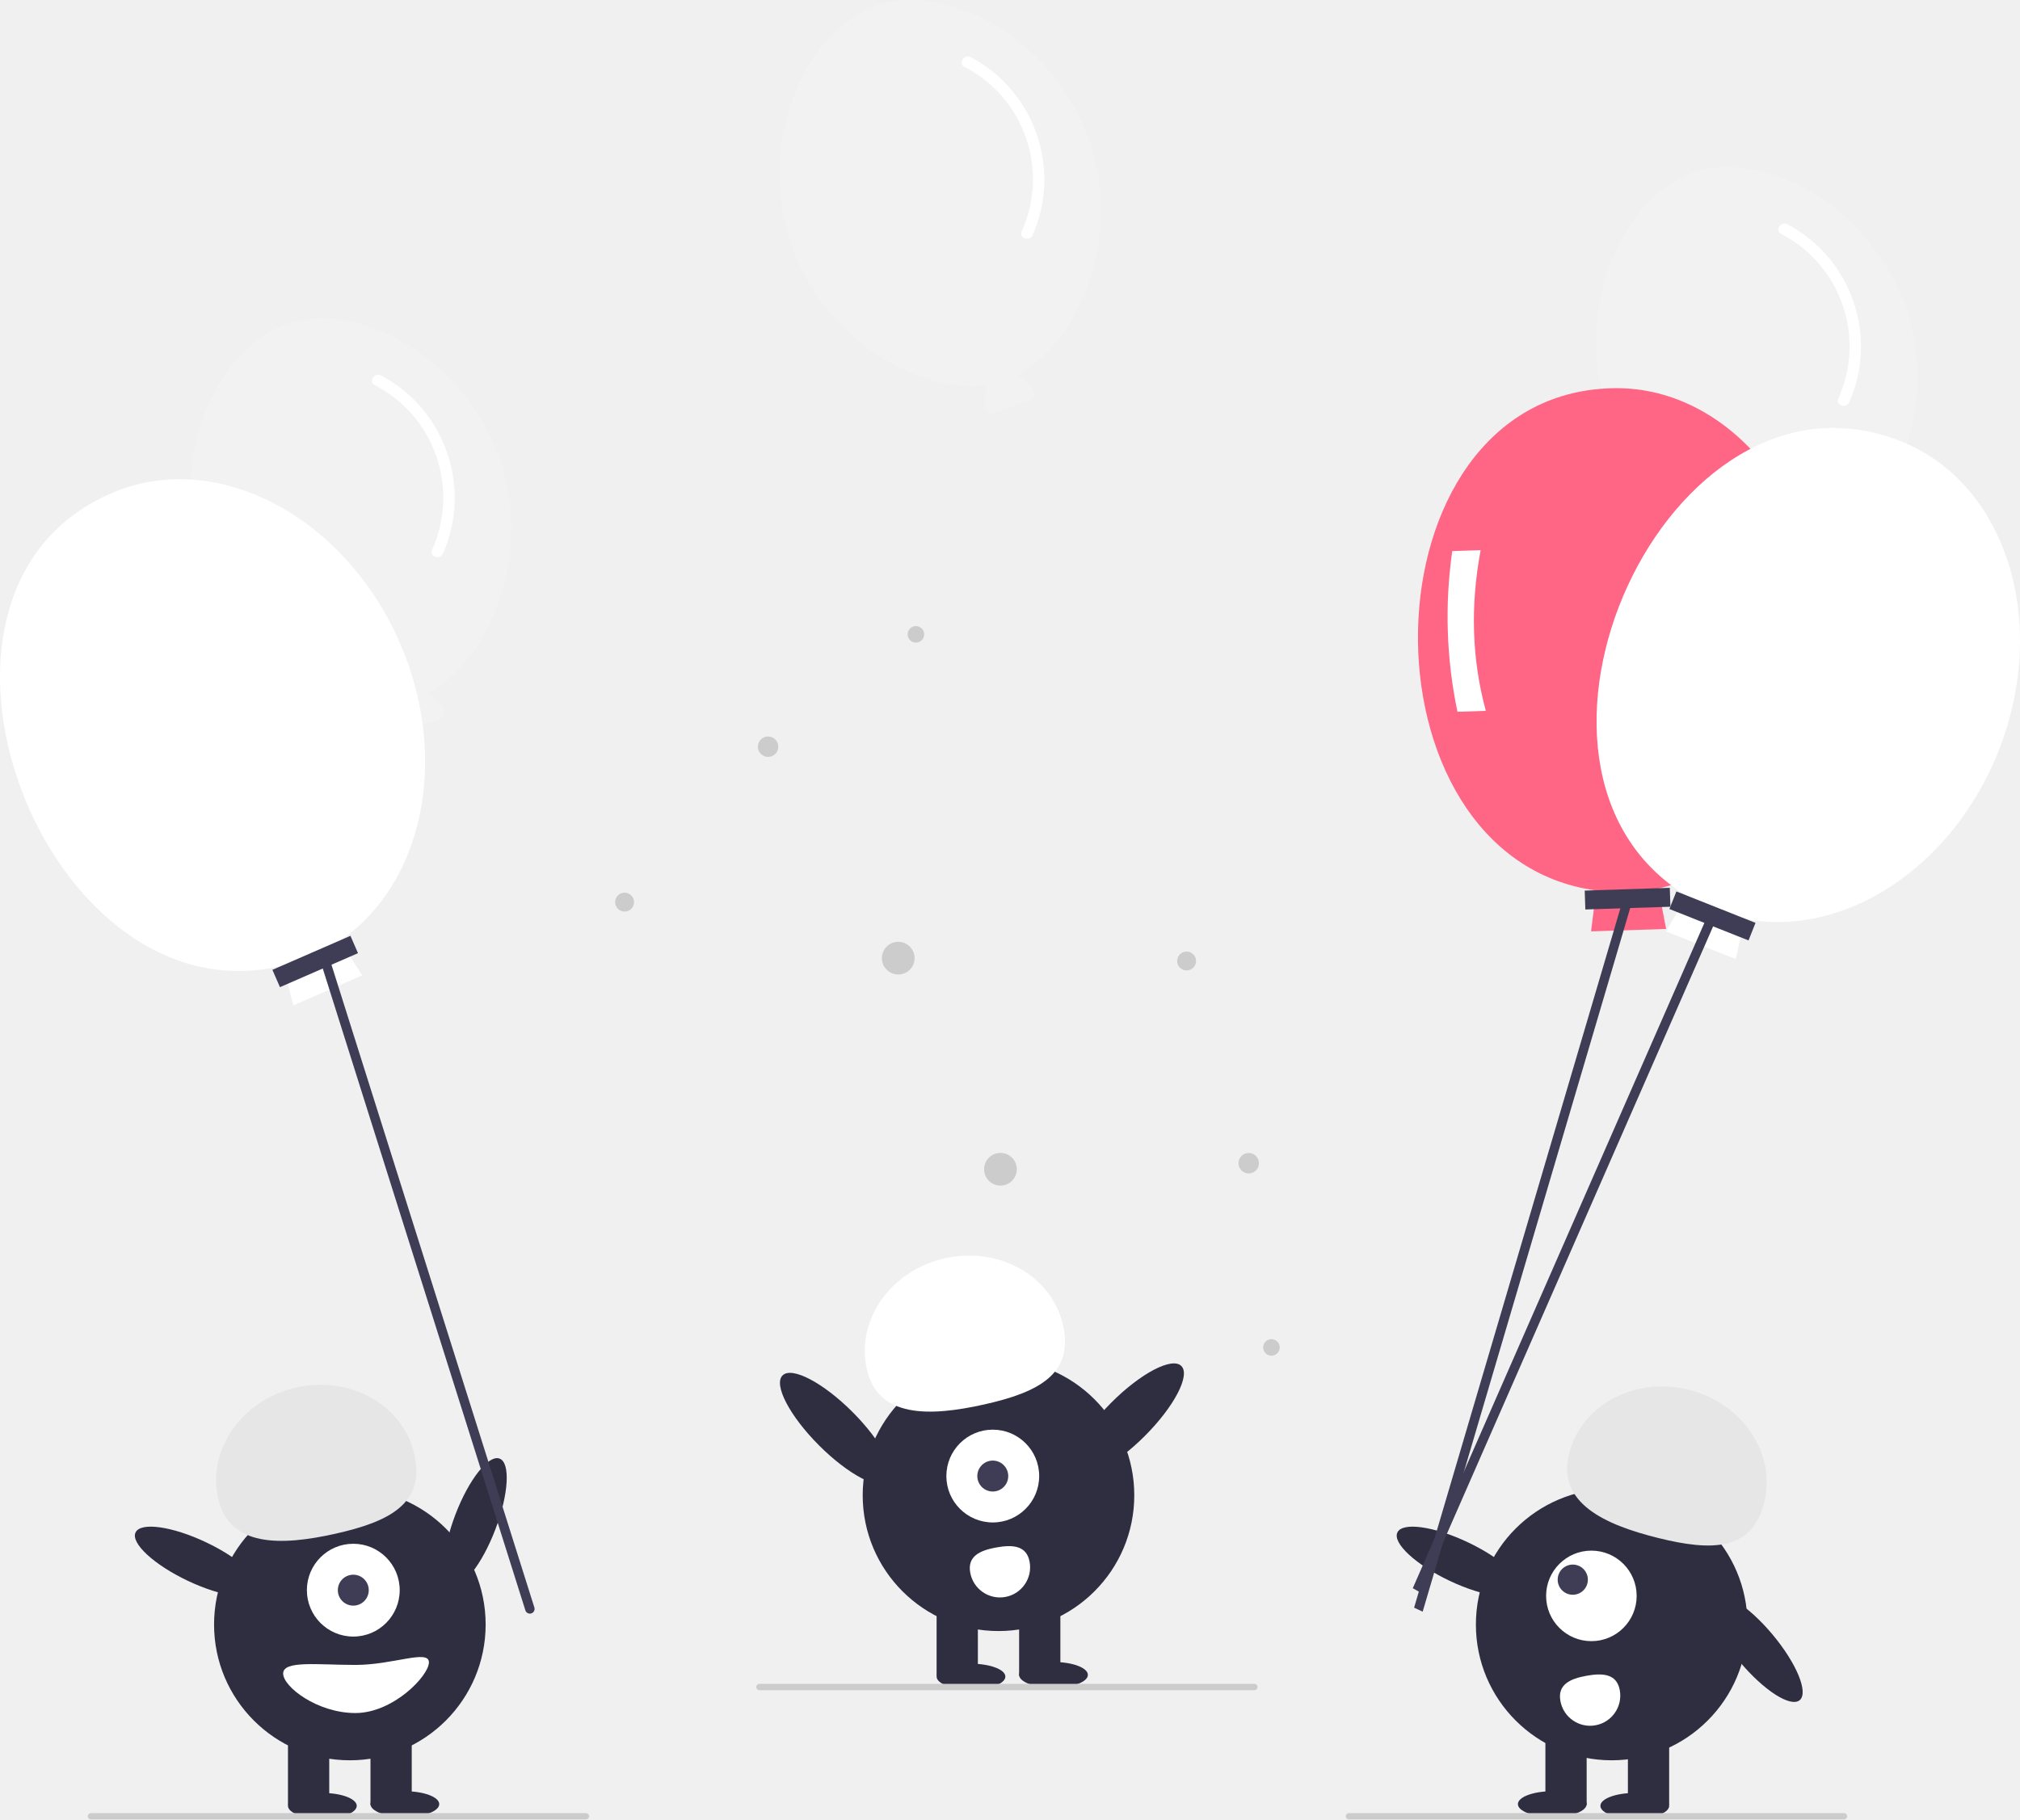
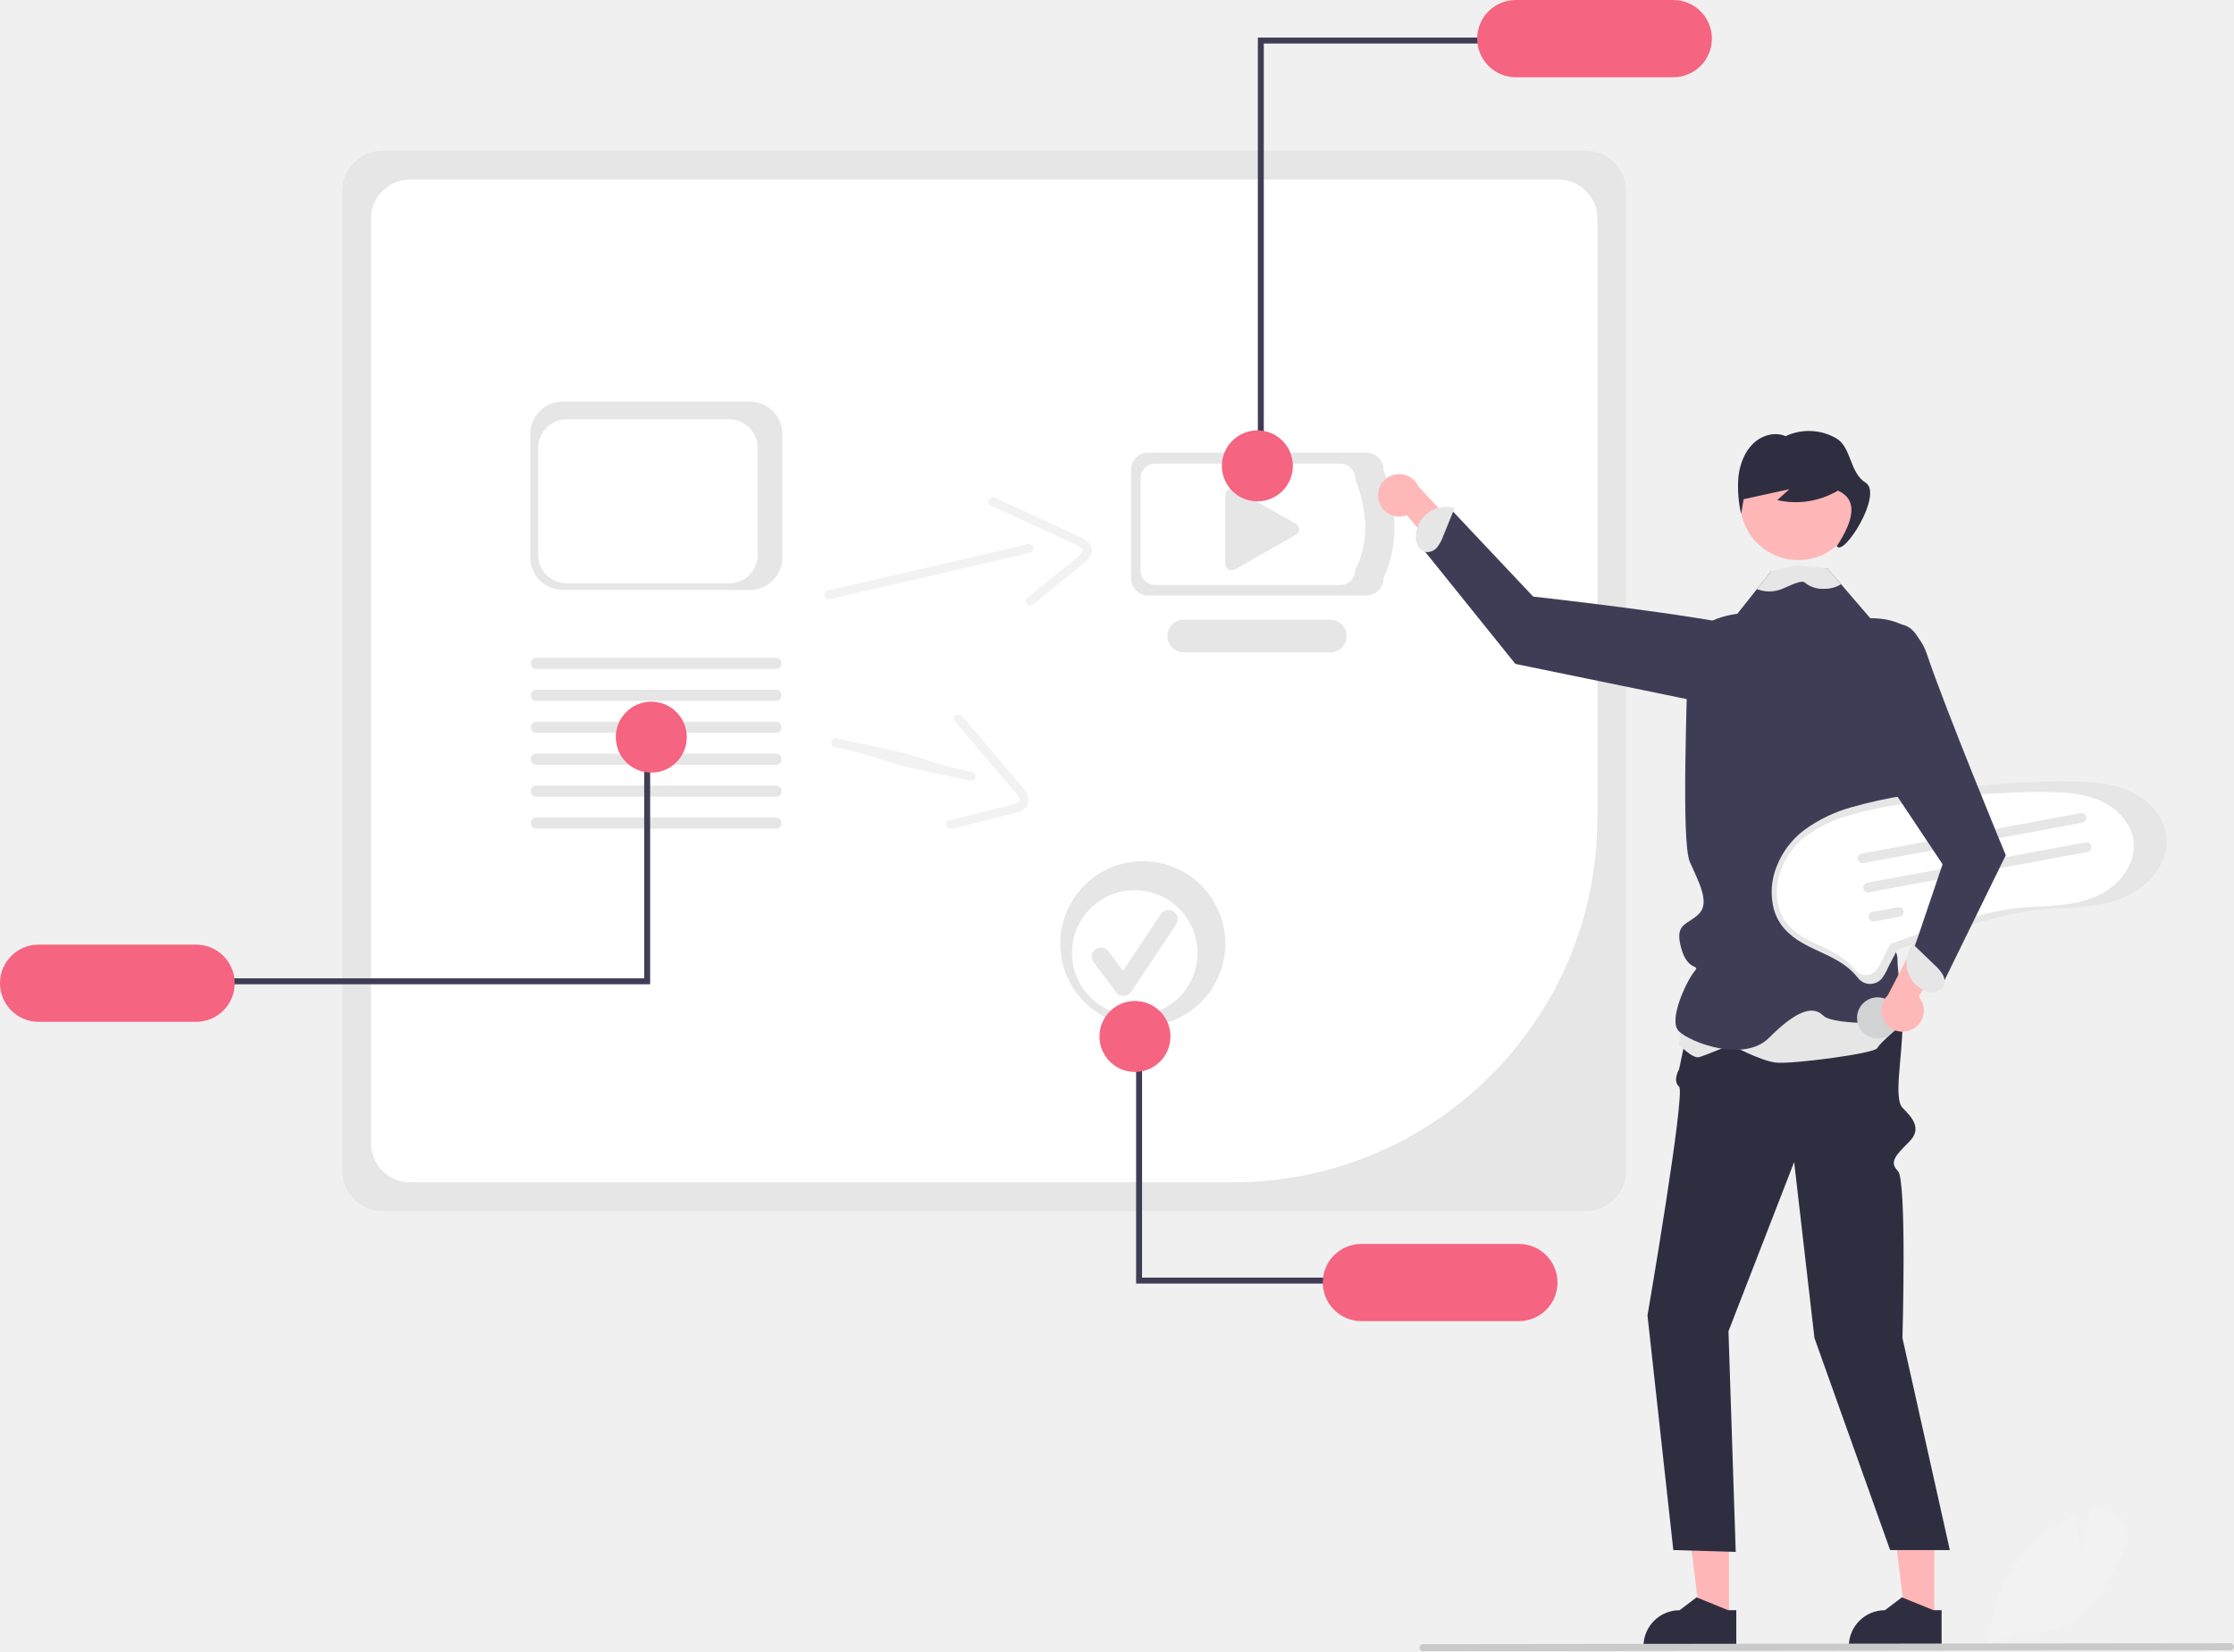
- <svg xmlns="http://www.w3.org/2000/svg" data-name="Layer 1" width="640.657" height="577.179" viewBox="0 0 640.657 577.179">
-   <path d="M438.404,307.821c-11.016-32.93-45.035-51.231-67.414-43.745s-38.538,42.574-27.522,75.504c10.197,30.48,41.094,48.077,62.349,44.937a2.411,2.411,0,0,0-.297.864l-.65,5.421a2.442,2.442,0,0,0,3.248,2.589l10.949-3.926a2.442,2.442,0,0,0,.863-4.063l-3.947-3.773a2.417,2.417,0,0,0-.462-.332C434.48,371.081,448.623,338.368,438.404,307.821Z" transform="translate(-279.6714 -161.4106)" fill="#f2f2f2" />
-   <path d="M398.524,283.594a40.17,40.17,0,0,1,18.177,52.252c-.947,2.157,2.537,3.291,3.478,1.148A43.923,43.923,0,0,0,400.556,280.546C398.49,279.451,396.443,282.491,398.524,283.594Z" transform="translate(-279.6714 -161.4106)" fill="#fff" />
-   <path d="M884.404,259.821c-11.016-32.93-45.035-51.231-67.414-43.745s-38.538,42.574-27.522,75.504c10.197,30.48,41.094,48.077,62.349,44.937a2.411,2.411,0,0,0-.297.864l-.65,5.421a2.442,2.442,0,0,0,3.248,2.589l10.949-3.926a2.442,2.442,0,0,0,.863-4.063l-3.947-3.773a2.417,2.417,0,0,0-.462-.332C880.48,323.081,894.623,290.368,884.404,259.821Z" transform="translate(-279.6714 -161.4106)" fill="#f2f2f2" />
-   <path d="M844.524,235.594a40.17,40.17,0,0,1,18.177,52.252c-.947,2.157,2.537,3.291,3.478,1.148A43.923,43.923,0,0,0,846.556,232.546C844.49,231.451,842.443,234.491,844.524,235.594Z" transform="translate(-279.6714 -161.4106)" fill="#fff" />
-   <path d="M625.404,206.821c-11.016-32.93-45.035-51.231-67.414-43.745s-38.538,42.574-27.522,75.504c10.197,30.48,41.094,48.077,62.349,44.937a2.411,2.411,0,0,0-.297.864l-.65,5.421a2.442,2.442,0,0,0,3.248,2.589l10.949-3.926a2.442,2.442,0,0,0,.863-4.063l-3.947-3.773a2.417,2.417,0,0,0-.462-.332C621.48,270.081,635.623,237.368,625.404,206.821Z" transform="translate(-279.6714 -161.4106)" fill="#f2f2f2" />
-   <path d="M585.524,182.594a40.17,40.17,0,0,1,18.177,52.252c-.947,2.157,2.537,3.291,3.478,1.148A43.923,43.923,0,0,0,587.556,179.546C585.49,178.451,583.443,181.491,585.524,182.594Z" transform="translate(-279.6714 -161.4106)" fill="#fff" />
-   <circle cx="290.482" cy="201.238" r="2.624" fill="#ccc" />
-   <circle cx="284.889" cy="303.957" r="5.185" fill="#ccc" />
-   <circle cx="198.093" cy="286.182" r="2.996" fill="#ccc" />
-   <circle cx="243.606" cy="236.88" r="3.244" fill="#ccc" />
-   <circle cx="403.25" cy="427.447" r="2.624" fill="#ccc" />
-   <circle cx="317.301" cy="370.922" r="5.185" fill="#ccc" />
-   <circle cx="376.339" cy="304.862" r="2.996" fill="#ccc" />
-   <circle cx="396.04" cy="369.002" r="3.244" fill="#ccc" />
-   <ellipse cx="836.635" cy="684.242" rx="6.76" ry="21.534" transform="translate(-523.772 535.2876) rotate(-39.93837)" fill="#2f2e41" />
-   <circle cx="511.156" cy="515.353" r="43.067" fill="#2f2e41" />
-   <rect x="516.301" y="549.153" width="13.084" height="23.442" fill="#2f2e41" />
-   <rect x="490.134" y="549.153" width="13.084" height="23.442" fill="#2f2e41" />
-   <ellipse cx="518.482" cy="572.867" rx="10.903" ry="4.089" fill="#2f2e41" />
-   <ellipse cx="492.315" cy="572.322" rx="10.903" ry="4.089" fill="#2f2e41" />
-   <path d="M777.305,622.627c3.846-15.487,20.821-24.601,37.915-20.356s27.834,20.24,23.989,35.727-16.604,15.537-33.698,11.292S773.459,638.114,777.305,622.627Z" transform="translate(-279.6714 -161.4106)" fill="#e6e6e6" />
-   <ellipse cx="742.32" cy="656.78" rx="6.76" ry="21.534" transform="translate(-448.8766 884.6265) rotate(-64.62574)" fill="#2f2e41" />
-   <circle cx="504.718" cy="506.266" r="14.359" fill="#fff" />
-   <circle cx="498.816" cy="501.119" r="4.786" fill="#3f3d56" />
-   <path d="M793.397,697.591a9.572,9.572,0,0,1-18.835,3.429h0l-.003-.018c-.942-5.202,3.08-7.043,8.283-7.985S792.455,692.389,793.397,697.591Z" transform="translate(-279.6714 -161.4106)" fill="#fff" />
-   <ellipse cx="430.438" cy="644.241" rx="21.534" ry="6.76" transform="translate(-604.694 654.8872) rotate(-69.08217)" fill="#2f2e41" />
-   <circle cx="110.959" cy="515.353" r="43.067" fill="#2f2e41" />
-   <rect x="91.334" y="549.153" width="13.084" height="23.442" fill="#2f2e41" />
-   <rect x="117.501" y="549.153" width="13.084" height="23.442" fill="#2f2e41" />
-   <ellipse cx="102.237" cy="572.867" rx="10.903" ry="4.089" fill="#2f2e41" />
-   <ellipse cx="128.404" cy="572.322" rx="10.903" ry="4.089" fill="#2f2e41" />
-   <circle cx="112.049" cy="504.45" r="14.719" fill="#fff" />
-   <circle cx="112.049" cy="504.45" r="4.906" fill="#3f3d56" />
-   <path d="M348.854,636.712c-3.477-15.574,7.639-31.31,24.829-35.149s33.944,5.675,37.422,21.249-7.915,21.318-25.105,25.156S352.331,652.286,348.854,636.712Z" transform="translate(-279.6714 -161.4106)" fill="#e6e6e6" />
-   <ellipse cx="342.122" cy="656.78" rx="6.76" ry="21.534" transform="translate(-677.5776 523.0371) rotate(-64.62574)" fill="#2f2e41" />
-   <path d="M369.476,692.3c0,4.215,10.853,12.539,22.897,12.539s23.335-11.867,23.335-16.082-11.292.818-23.335.818S369.476,688.085,369.476,692.3Z" transform="translate(-279.6714 -161.4106)" fill="#fff" />
-   <circle cx="316.678" cy="474.353" r="43.067" fill="#2f2e41" />
-   <rect x="297.053" y="508.153" width="13.084" height="23.442" fill="#2f2e41" />
-   <rect x="323.22" y="508.153" width="13.084" height="23.442" fill="#2f2e41" />
-   <ellipse cx="307.956" cy="531.867" rx="10.903" ry="4.089" fill="#2f2e41" />
-   <ellipse cx="334.123" cy="531.322" rx="10.903" ry="4.089" fill="#2f2e41" />
-   <path d="M554.573,595.712c-3.477-15.574,7.639-31.31,24.829-35.149s33.944,5.675,37.422,21.249-7.915,21.318-25.105,25.156S558.05,611.286,554.573,595.712Z" transform="translate(-279.6714 -161.4106)" fill="#ffffff" />
-   <ellipse cx="637.453" cy="611.642" rx="23.892" ry="7.501" transform="translate(-525.455 468.8236) rotate(-45.0221)" fill="#2f2e41" />
-   <ellipse cx="544.748" cy="614.642" rx="7.501" ry="23.892" transform="translate(-554.717 403.4929) rotate(-44.9779)" fill="#2f2e41" />
-   <path d="M858.178,362.432c-1.43-44.16-31.675-79.016-67.555-77.855-79.853,2.366-81.803,148.801-4.707,159.32l-1.632,12.975,23.811-.771-2.468-12.843C836.64,436.404,859.474,402.468,858.178,362.432Z" transform="translate(-279.6714 -161.4106)" fill="#ff6584" />
-   <path d="M750.914,386.915l-8.995.291a146.494,146.494,0,0,1-1.65-50.973l8.995-.291Q744.28,362.567,750.914,386.915Z" transform="translate(-279.6714 -161.4106)" fill="#fff" />
-   <rect x="782.366" y="443.492" width="27" height="6" transform="translate(-293.7025 -135.4236) rotate(-1.85434)" fill="#3f3d56" />
-   <polygon points="451.208 511.273 448.491 510.001 515.303 283.429 518.02 284.702 451.208 511.273" fill="#3f3d56" />
-   <path d="M913.476,399.774c16.316-41.06,2.499-85.092-30.862-98.349-74.16-29.705-134.4,103.779-67.912,144.198l-6.676,11.245,22.139,8.798,2.863-12.76C864.201,459,898.683,436.999,913.476,399.774Z" transform="translate(-279.6714 -161.4106)" fill="#ffffff" />
-   <path d="M805.355,379.406l-8.364-3.324a146.494,146.494,0,0,1,18.834-47.395l8.364,3.324Q808.991,354.434,805.355,379.406Z" transform="translate(-279.6714 -161.4106)" fill="#fff" />
-   <rect x="819.789" y="438.474" width="6" height="27" transform="translate(-180.7564 888.2823) rotate(-68.32812)" fill="#3f3d56" />
-   <polygon points="450.68 505.309 448.073 503.825 541.351 290.957 543.958 292.44 450.68 505.309" fill="#3f3d56" />
-   <path d="M406.464,365.285c-17.653-40.503-58.641-61.71-91.55-47.367-73.322,31.718-21.001,168.501,54.522,149.774l3.28,12.66,21.839-9.518-7.041-11.02C413.797,441.979,422.468,402.006,406.464,365.285Z" transform="translate(-279.6714 -161.4106)" fill="#ffffff" />
-   <path d="M315.849,427.687l-8.25,3.596a146.494,146.494,0,0,1-20.377-46.752l8.25-3.596Q300.684,407.516,315.849,427.687Z" transform="translate(-279.6714 -161.4106)" fill="#fff" />
-   <rect x="366.14" y="463.426" width="27" height="6" transform="translate(-434.4103 29.11894) rotate(-23.54967)" fill="#3f3d56" />
-   <path d="M448.083,673.263h0a1.5,1.5,0,0,1-1.817-1.095L381.059,465.552l2.912-.722,65.207,206.616A1.5,1.5,0,0,1,448.083,673.263Z" transform="translate(-279.6714 -161.4106)" fill="#3f3d56" />
-   <path d="M465.51,738.589h-157a1,1,0,0,1,0-2h157a1,1,0,0,1,0,2Z" transform="translate(-279.6714 -161.4106)" fill="#ccc" />
-   <path d="M864.51,738.589h-157a1,1,0,0,1,0-2h157a1,1,0,0,1,0,2Z" transform="translate(-279.6714 -161.4106)" fill="#ccc" />
-   <path d="M677.51,697.589h-157a1,1,0,0,1,0-2h157a1,1,0,0,1,0,2Z" transform="translate(-279.6714 -161.4106)" fill="#ccc" />
-   <circle cx="314.866" cy="468.25" r="14.719" fill="#fff" />
-   <circle cx="314.866" cy="468.25" r="4.906" fill="#3f3d56" />
-   <path d="M606.222,656.883a9.572,9.572,0,0,1-18.835,3.429h0l-.003-.018c-.942-5.202,3.08-7.043,8.283-7.985S605.281,651.681,606.222,656.883Z" transform="translate(-279.6714 -161.4106)" fill="#fff" />
+ <svg xmlns="http://www.w3.org/2000/svg" data-name="Layer 1" width="751.951" height="555.868" viewBox="0 0 751.951 555.868">
+   <path d="M757.765,579.763H352.83a13.625,13.625,0,0,1-13.609-13.609V236.431a13.625,13.625,0,0,1,13.609-13.609H757.765a13.625,13.625,0,0,1,13.609,13.609V566.154A13.625,13.625,0,0,1,757.765,579.763Z" transform="translate(-224.0247 -172.0659)" fill="#e6e6e6" />
+   <path d="M362.011,232.509a13.124,13.124,0,0,0-13.109,13.109V556.975a13.124,13.124,0,0,0,13.109,13.108H639.174a122.66,122.66,0,0,0,122.521-122.521V245.618a13.124,13.124,0,0,0-13.109-13.109Z" transform="translate(-224.0247 -172.0659)" fill="#fff" />
+   <path d="M683.925,372.54H610.5a5.782,5.782,0,0,1-5.776-5.776V330.219a5.782,5.782,0,0,1,5.776-5.776h73.424a5.782,5.782,0,0,1,5.776,5.776c4.543,12.932,5.189,25.221,0,36.545A5.782,5.782,0,0,1,683.925,372.54Z" transform="translate(-224.0247 -172.0659)" fill="#e6e6e6" />
+   <path d="M675.226,369.008H612.845a4.913,4.913,0,0,1-4.907-4.907V333.052a4.913,4.913,0,0,1,4.907-4.907h62.382a4.913,4.913,0,0,1,4.907,4.907c4.21,11.058,4.887,21.521,0,31.049A4.913,4.913,0,0,1,675.226,369.008Z" transform="translate(-224.0247 -172.0659)" fill="#fff" />
+   <path d="M671.862,391.683H622.4a5.488,5.488,0,0,1-.02-10.975h49.482a5.488,5.488,0,0,1,0,10.975Z" transform="translate(-224.0247 -172.0659)" fill="#e6e6e6" />
+   <path d="M638.606,336.528a2.153,2.153,0,0,0-2.146,2.149v23.261a2.145,2.145,0,0,0,3.208,1.864l20.531-11.707a2.144,2.144,0,0,0-.01-3.733l-20.53-11.555A2.142,2.142,0,0,0,638.606,336.528Z" transform="translate(-224.0247 -172.0659)" fill="#e6e6e6" />
+   <path d="M938.139,683.43a9.168,9.168,0,0,0-9.789-3.129l-.384.114-3.447,13.459c-.516-2.006-1.622-6.534-2.318-10.966l-.06-.366-.342.15a46.75,46.75,0,0,0-10.084,6.078A48.361,48.361,0,0,0,893.631,725.188l-.006.258-.006.162.456-.162,9.795-3.501a29.241,29.241,0,0,0,23.578-8.792c3.958-4.174,6.672-9.543,9.297-14.738.769-1.513,1.555-3.075,2.36-4.576A9.319,9.319,0,0,0,938.139,683.43Z" transform="translate(-224.0247 -172.0659)" fill="#f2f2f2" />
+   <path d="M687.995,340.212a7.098,7.098,0,0,0,9.517,5.28l29.275,34.056,3.706-12.572-29.023-31.157a7.136,7.136,0,0,0-13.474,4.393Z" transform="translate(-224.0247 -172.0659)" fill="#ffb8b8" />
+   <polygon points="581.955 545.239 572.267 545.239 567.658 507.87 581.957 507.87 581.955 545.239" fill="#ffb6b6" />
+   <path d="M805.721,714.141l-10.344-4.207-.296-.122-5.711,4.329a12.161,12.161,0,0,0-12.159,12.159v.395h31.237V714.141Z" transform="translate(-224.0247 -172.0659)" fill="#2f2e41" />
+   <polygon points="651.067 545.239 641.379 545.239 636.77 507.87 651.069 507.87 651.067 545.239" fill="#ffb6b6" />
+   <path d="M874.833,714.141l-10.344-4.207-.296-.122-5.711,4.329a12.161,12.161,0,0,0-12.159,12.159v.395h31.237V714.141Z" transform="translate(-224.0247 -172.0659)" fill="#2f2e41" />
+   <path d="M852.226,494.155s12.152,12.642,12.152,23.029-3.038,24.65,0,27.772,6.835,6.919,2.278,11.476-6.835,6.835-3.797,9.873,1.519,56.201,1.519,56.201L880.327,693.897H860.234l-25.475-71.391-6.835-59.239-22.105,56.96,2.441,74.282-21.006-.613-8.695-78.985s12.911-75.134,10.633-77.06,0-5.813,0-5.813l6.076-28.77Z" transform="translate(-224.0247 -172.0659)" fill="#2f2e41" />
+   <path d="M828.435,404.522s4.132-16.282-14.904-20.95-73.449-10.665-73.449-10.665l-27.499-29.18-9.318,13.532,30.827,38.308,73.043,15.003Z" transform="translate(-224.0247 -172.0659)" fill="#3f3d56" />
+   <path d="M707.794,356.262a12.889,12.889,0,0,0,1.979-3.665l3.944-9.69-1.024-.043a10.23,10.23,0,0,0-12.095,9.316,6.661,6.661,0,0,0,.644,3.621,3.947,3.947,0,0,0,2.891,2.12A4.364,4.364,0,0,0,707.794,356.262Z" transform="translate(-224.0247 -172.0659)" fill="#e6e6e6" />
+   <path d="M791.388,507.149l-2.278,16.516s4.557,4.894,6.835,4.282,10.633-4.173,10.633-4.173,9.873,5.396,15.189,6.008,33.417-3.059,34.176-4.894,9.587-9.019,9.587-9.019l-3.511-20.955Z" transform="translate(-224.0247 -172.0659)" fill="#e6e6e6" />
+   <path d="M865.383,449.369s-1.929,15.926-.41,17.392c1.519,1.458-1.519,10.686-4.557,16.762s2.278,6.835,2.278,11.392,2.278,21.265,2.278,21.265-23.544,1.519-27.341-2.278-9.873-.759-18.227,7.595-26.498,1.519-30.295-2.278,2.954-17.468,5.233-20.118-2.195.418-4.473-7.982,2.195-7.595,5.992-11.392,0-10.633-3.038-17.468-.759-57.72-.759-69.871,16.708-13.671,16.708-13.671l6.615-8.316,4.861-6.114,9.524-.38.251-.008,9.212-.372,4.473,5.21,9.873,11.498,11.392,2.278c9.114,3.038,6.835,22.025,6.835,22.025Z" transform="translate(-224.0247 -172.0659)" fill="#3f3d56" />
+   <circle cx="605.277" cy="169.023" r="19.522" fill="#ffb6b6" />
+   <path d="M851.938,334.521c-5.37-3.293-4.682-11.903-9.855-14.91a18.424,18.424,0,0,0-17.032-.715c-3.644-1.559-8.01-.315-10.925,2.5s-4.493,6.968-4.959,11.145a41.705,41.705,0,0,0,.894,12.526q.434-2.475.869-4.949l15.39-3.364q-2.044,1.836-4.087,3.672a27.956,27.956,0,0,0,20.437-3.196c6.7,3.004,5.486,9.749-.396,18.701C844.551,359.729,858.056,338.274,851.938,334.521Z" transform="translate(-224.0247 -172.0659)" fill="#2f2e41" />
+   <path d="M843.708,368.736a1.542,1.542,0,0,1-.137.099,10.227,10.227,0,0,1-5.324,1.443,9.414,9.414,0,0,1-6.782-2.127c-.995-.942-4.952,1.048-7.549,2.149a11.46,11.46,0,0,1-8.529.099l4.861-6.114,8.011-1.776h2l8.976,1.017Z" transform="translate(-224.0247 -172.0659)" fill="#e6e6e6" />
+   <path d="M974.791,727.627l-271.75.307a1.191,1.191,0,1,1-.012-2.381h.012l271.75-.307a1.191,1.191,0,0,1,0,2.381Z" transform="translate(-224.0247 -172.0659)" fill="#cacaca" />
+   <polygon points="425.383 155.694 423.383 155.694 423.383 12.651 502.04 12.651 502.04 14.651 425.383 14.651 425.383 155.694" fill="#3f3d56" />
+   <path d="M787.237,172.066h-53a13,13,0,1,0,0,26h53a13,13,0,0,0,0-26Z" transform="translate(-224.0247 -172.0659)" fill="#f56481" />
+   <circle cx="423.223" cy="156.834" r="11.946" fill="#f56481" />
+   <path d="M503.297,373.788,555.703,361.661l15.042-3.481c1.882-.435,1.1-3.332-.782-2.897l-52.406,12.127-15.043,3.481c-1.882.435-1.1,3.332.782,2.897Z" transform="translate(-224.0247 -172.0659)" fill="#f2f2f2" />
+   <path d="M557.413,342.206l28.055,12.905a9.289,9.289,0,0,1,2.655,1.437c.774.758.211,1.488-.421,2.149a63.263,63.263,0,0,1-5.971,4.929l-11.952,9.717c-1.5,1.22.617,3.348,2.103,2.14l10.41-8.463,5.205-4.232c1.475-1.199,3.27-2.422,3.862-4.332,1.245-4.013-3.668-5.608-6.399-6.864l-12.217-5.62L558.94,339.623c-1.74-.8-3.281,1.776-1.528,2.583Z" transform="translate(-224.0247 -172.0659)" fill="#f2f2f2" />
+   <path d="M944.566,440.449c-4.998-3.389-11.07-4.648-17.005-5.075a182.41,182.41,0,0,0-20.252.024q-10.51.416-20.977,1.521-10.452,1.106-20.817,2.899a153.828,153.828,0,0,0-18.331,4.012,49.195,49.195,0,0,0-15.852,7.655,28.072,28.072,0,0,0-9.315,12.325,22.891,22.891,0,0,0-.899,14.456,17.234,17.234,0,0,0,3.408,6.331,23.744,23.744,0,0,0,6.348,5.026c4.958,2.831,10.576,4.533,15.06,8.158a21.29,21.29,0,0,1,3.215,3.197,5.835,5.835,0,0,0,2.583,2.032,5.275,5.275,0,0,0,5.668-1.459,19.189,19.189,0,0,0,2.231-3.966l2.366-4.564a6.382,6.382,0,0,1,.591-1.141c.177-.211-.14.004-.079-.051.033-.031.102-.03.14-.054a3.427,3.427,0,0,1,.611-.234q3.282-1.251,6.594-2.425c8.149-2.904,16.397-5.581,24.774-7.75a119.875,119.875,0,0,1,13.096-2.74c5.716-.814,11.518-.72,17.26-1.276,6.182-.599,12.56-1.85,17.862-5.254a23.193,23.193,0,0,0,9.602-11.493,16.08,16.08,0,0,0,.801-7.116C952.56,448.052,949.01,443.462,944.566,440.449Z" transform="translate(-224.0247 -172.0659)" fill="#e6e6e6" />
+   <path d="M934.337,443.503c-4.517-3.062-10.004-4.2-15.367-4.586a164.839,164.839,0,0,0-18.301.022q-9.497.376-18.956,1.374-9.445 1-18.811,2.62a139.01,139.01,0,0,0-16.565,3.626A44.456,44.456,0,0,0,832.011,453.476a25.368,25.368,0,0,0-8.418,11.138,20.686,20.686,0,0,0-.813,13.063,15.574,15.574,0,0,0,3.079,5.721,21.457,21.457,0,0,0,5.737,4.542c4.48,2.558,9.557,4.097,13.609,7.372a19.239,19.239,0,0,1,2.906,2.889,5.273,5.273,0,0,0,2.334,1.836,4.767,4.767,0,0,0,5.122-1.319,17.341,17.341,0,0,0,2.016-3.584l2.138-4.124a5.767,5.767,0,0,1,.534-1.031c.16-.191-.126.004-.072-.046.03-.028.092-.027.126-.049a3.097,3.097,0,0,1,.552-.212q2.966-1.131,5.959-2.191c7.364-2.625,14.817-5.044,22.388-7.003a108.324,108.324,0,0,1,11.835-2.476c5.165-.736,10.409-.65,15.597-1.153,5.586-.541,11.351-1.672,16.141-4.748a20.959,20.959,0,0,0,8.677-10.386,14.531,14.531,0,0,0,.724-6.43C941.561,450.373,938.352,446.226,934.337,443.503Z" transform="translate(-224.0247 -172.0659)" fill="#fff" />
+   <path d="M924.877,449.033,851.276,462.607a1.628,1.628,0,1,1-.6-3.201l.01-.002,73.601-13.575a1.628,1.628,0,1,1,.591,3.203Z" transform="translate(-224.0247 -172.0659)" fill="#e6e6e6" />
+   <path d="M926.69,458.862,853.089,472.437a1.628,1.628,0,1,1-.6-3.201l.01-.002,73.601-13.575a1.628,1.628,0,1,1,.591,3.203Z" transform="translate(-224.0247 -172.0659)" fill="#e6e6e6" />
+   <path d="M863.479,480.684l-8.577,1.582a1.628,1.628,0,0,1-.591-3.203l8.577-1.582a1.628,1.628,0,0,1,.591,3.203Z" transform="translate(-224.0247 -172.0659)" fill="#e6e6e6" />
+   <circle cx="856.01" cy="514.742" r="6.921" transform="translate(-303.1895 -8.26639) rotate(-10.45006)" fill="#d1d3d4" />
+   <path d="M476.366,370.688H413.5a11.021,11.021,0,0,1-11.008-11.008V318.248a11.021,11.021,0,0,1,11.008-11.008h62.866A11.021,11.021,0,0,1,487.374,318.248v41.433A11.021,11.021,0,0,1,476.366,370.688Z" transform="translate(-224.0247 -172.0659)" fill="#e6e6e6" />
+   <path d="M469.457,368.456H414.744a9.592,9.592,0,0,1-9.58-9.58V322.817a9.592,9.592,0,0,1,9.58-9.58h54.713a9.592,9.592,0,0,1,9.58,9.58V358.876A9.592,9.592,0,0,1,469.457,368.456Z" transform="translate(-224.0247 -172.0659)" fill="#fff" />
+   <path d="M485.221,408.017H404.555a1.882,1.882,0,0,1,0-3.764h80.666a1.882,1.882,0,0,1,0,3.764Z" transform="translate(-224.0247 -172.0659)" fill="#e6e6e6" />
+   <path d="M485.221,397.261H404.555a1.882,1.882,0,0,1,0-3.764h80.666a1.882,1.882,0,0,1,0,3.764Z" transform="translate(-224.0247 -172.0659)" fill="#e6e6e6" />
+   <path d="M485.221,418.772H404.555a1.882,1.882,0,1,1,0-3.764h80.666a1.882,1.882,0,1,1,0,3.764Z" transform="translate(-224.0247 -172.0659)" fill="#e6e6e6" />
+   <path d="M485.221,429.527H404.555a1.882,1.882,0,1,1,0-3.764h80.666a1.882,1.882,0,1,1,0,3.764Z" transform="translate(-224.0247 -172.0659)" fill="#e6e6e6" />
+   <path d="M485.221,440.283H404.555a1.882,1.882,0,1,1,0-3.764h80.666a1.882,1.882,0,1,1,0,3.764Z" transform="translate(-224.0247 -172.0659)" fill="#e6e6e6" />
+   <path d="M485.221,451.038H404.555a1.882,1.882,0,0,1,0-3.764h80.666a1.882,1.882,0,0,1,0,3.764Z" transform="translate(-224.0247 -172.0659)" fill="#e6e6e6" />
+   <polygon points="216.83 254.306 218.83 254.306 218.83 331.349 74.173 331.349 74.173 329.349 216.83 329.349 216.83 254.306" fill="#3f3d56" />
+   <path d="M237.025,516.066h53a13,13,0,0,0,0-26h-53a13,13,0,0,0,0,26Z" transform="translate(-224.0247 -172.0659)" fill="#f56481" />
+   <circle cx="219.223" cy="248.166" r="11.946" fill="#f56481" />
+   <path d="M504.992,423.551c17.539,3.728,13.077,4.455,30.616,8.183l15.103,3.21c1.889.402,2.406-2.554.516-2.956-17.539-3.728-13.077-4.455-30.616-8.183l-15.103-3.21c-1.889-.402-2.407,2.554-.516,2.956Z" transform="translate(-224.0247 -172.0659)" fill="#f2f2f2" />
+   <path d="M545.388,414.829l19.961,23.563a9.288,9.288,0,0,1,1.798,2.425c.381,1.015-.439,1.437-1.291,1.769A63.258,63.258,0,0,1,558.36,444.525l-14.941,3.748c-1.876.471-.858,3.295,1,2.829l13.013-3.265,6.507-1.632c1.843-.462,3.987-.812,5.332-2.292,2.826-3.109-.951-6.633-2.894-8.927L557.685,424.726l-9.819-11.591c-1.238-1.461-3.724.222-2.477,1.694Z" transform="translate(-224.0247 -172.0659)" fill="#f2f2f2" />
+   <circle cx="384.653" cy="317.695" r="27.78" fill="#e6e6e6" />
+   <circle cx="381.945" cy="320.814" r="21.119" fill="#fff" />
+   <path d="M602.18,507.338a3.089,3.089,0,0,1-2.472-1.236l-7.579-10.105a3.09,3.09,0,1,1,4.942-3.71l.002.003,4.958,6.611,12.735-19.102a3.09,3.09,0,1,1,5.142,3.428l-15.158,22.736a3.091,3.091,0,0,1-2.485,1.375C602.237,507.338,602.209,507.338,602.18,507.338Z" transform="translate(-224.0247 -172.0659)" fill="#e6e6e6" />
+   <path d="M868.075,518.379a7.098,7.098,0,0,0,1.794-10.734l22.306-38.978-13.088.711L859.429,507.149a7.136,7.136,0,0,0,8.646,11.23Z" transform="translate(-224.0247 -172.0659)" fill="#ffb8b8" />
+   <path d="M842.951,381.753s23.624-7.595,29.7,10.633,26.501,67.593,26.501,67.593l-21.944,44.809-9.873-10.633,10.552-31.138-30.379-45.568Z" transform="translate(-224.0247 -172.0659)" fill="#3f3d56" />
+   <path d="M877.961,500.212a12.89,12.89,0,0,0-2.671-3.196l-7.538-7.255-.419.935a10.23,10.23,0,0,0,4.168,14.687,6.661,6.661,0,0,0,3.602.744,3.946,3.946,0,0,0,3.041-1.899A4.364,4.364,0,0,0,877.961,500.212Z" transform="translate(-224.0247 -172.0659)" fill="#e6e6e6" />
+   <polygon points="384.412 355.068 382.412 355.068 382.412 432.111 450.069 432.111 450.069 430.111 384.412 430.111 384.412 355.068" fill="#3f3d56" />
+   <path d="M748.267,603.828a13.012,13.012,0,0,0-13-13h-53a13,13,0,0,0,0,26h53A13.012,13.012,0,0,0,748.267,603.828Z" transform="translate(-224.0247 -172.0659)" fill="#f56481" />
+   <circle cx="382.019" cy="348.928" r="11.946" fill="#f56481" />
</svg>
